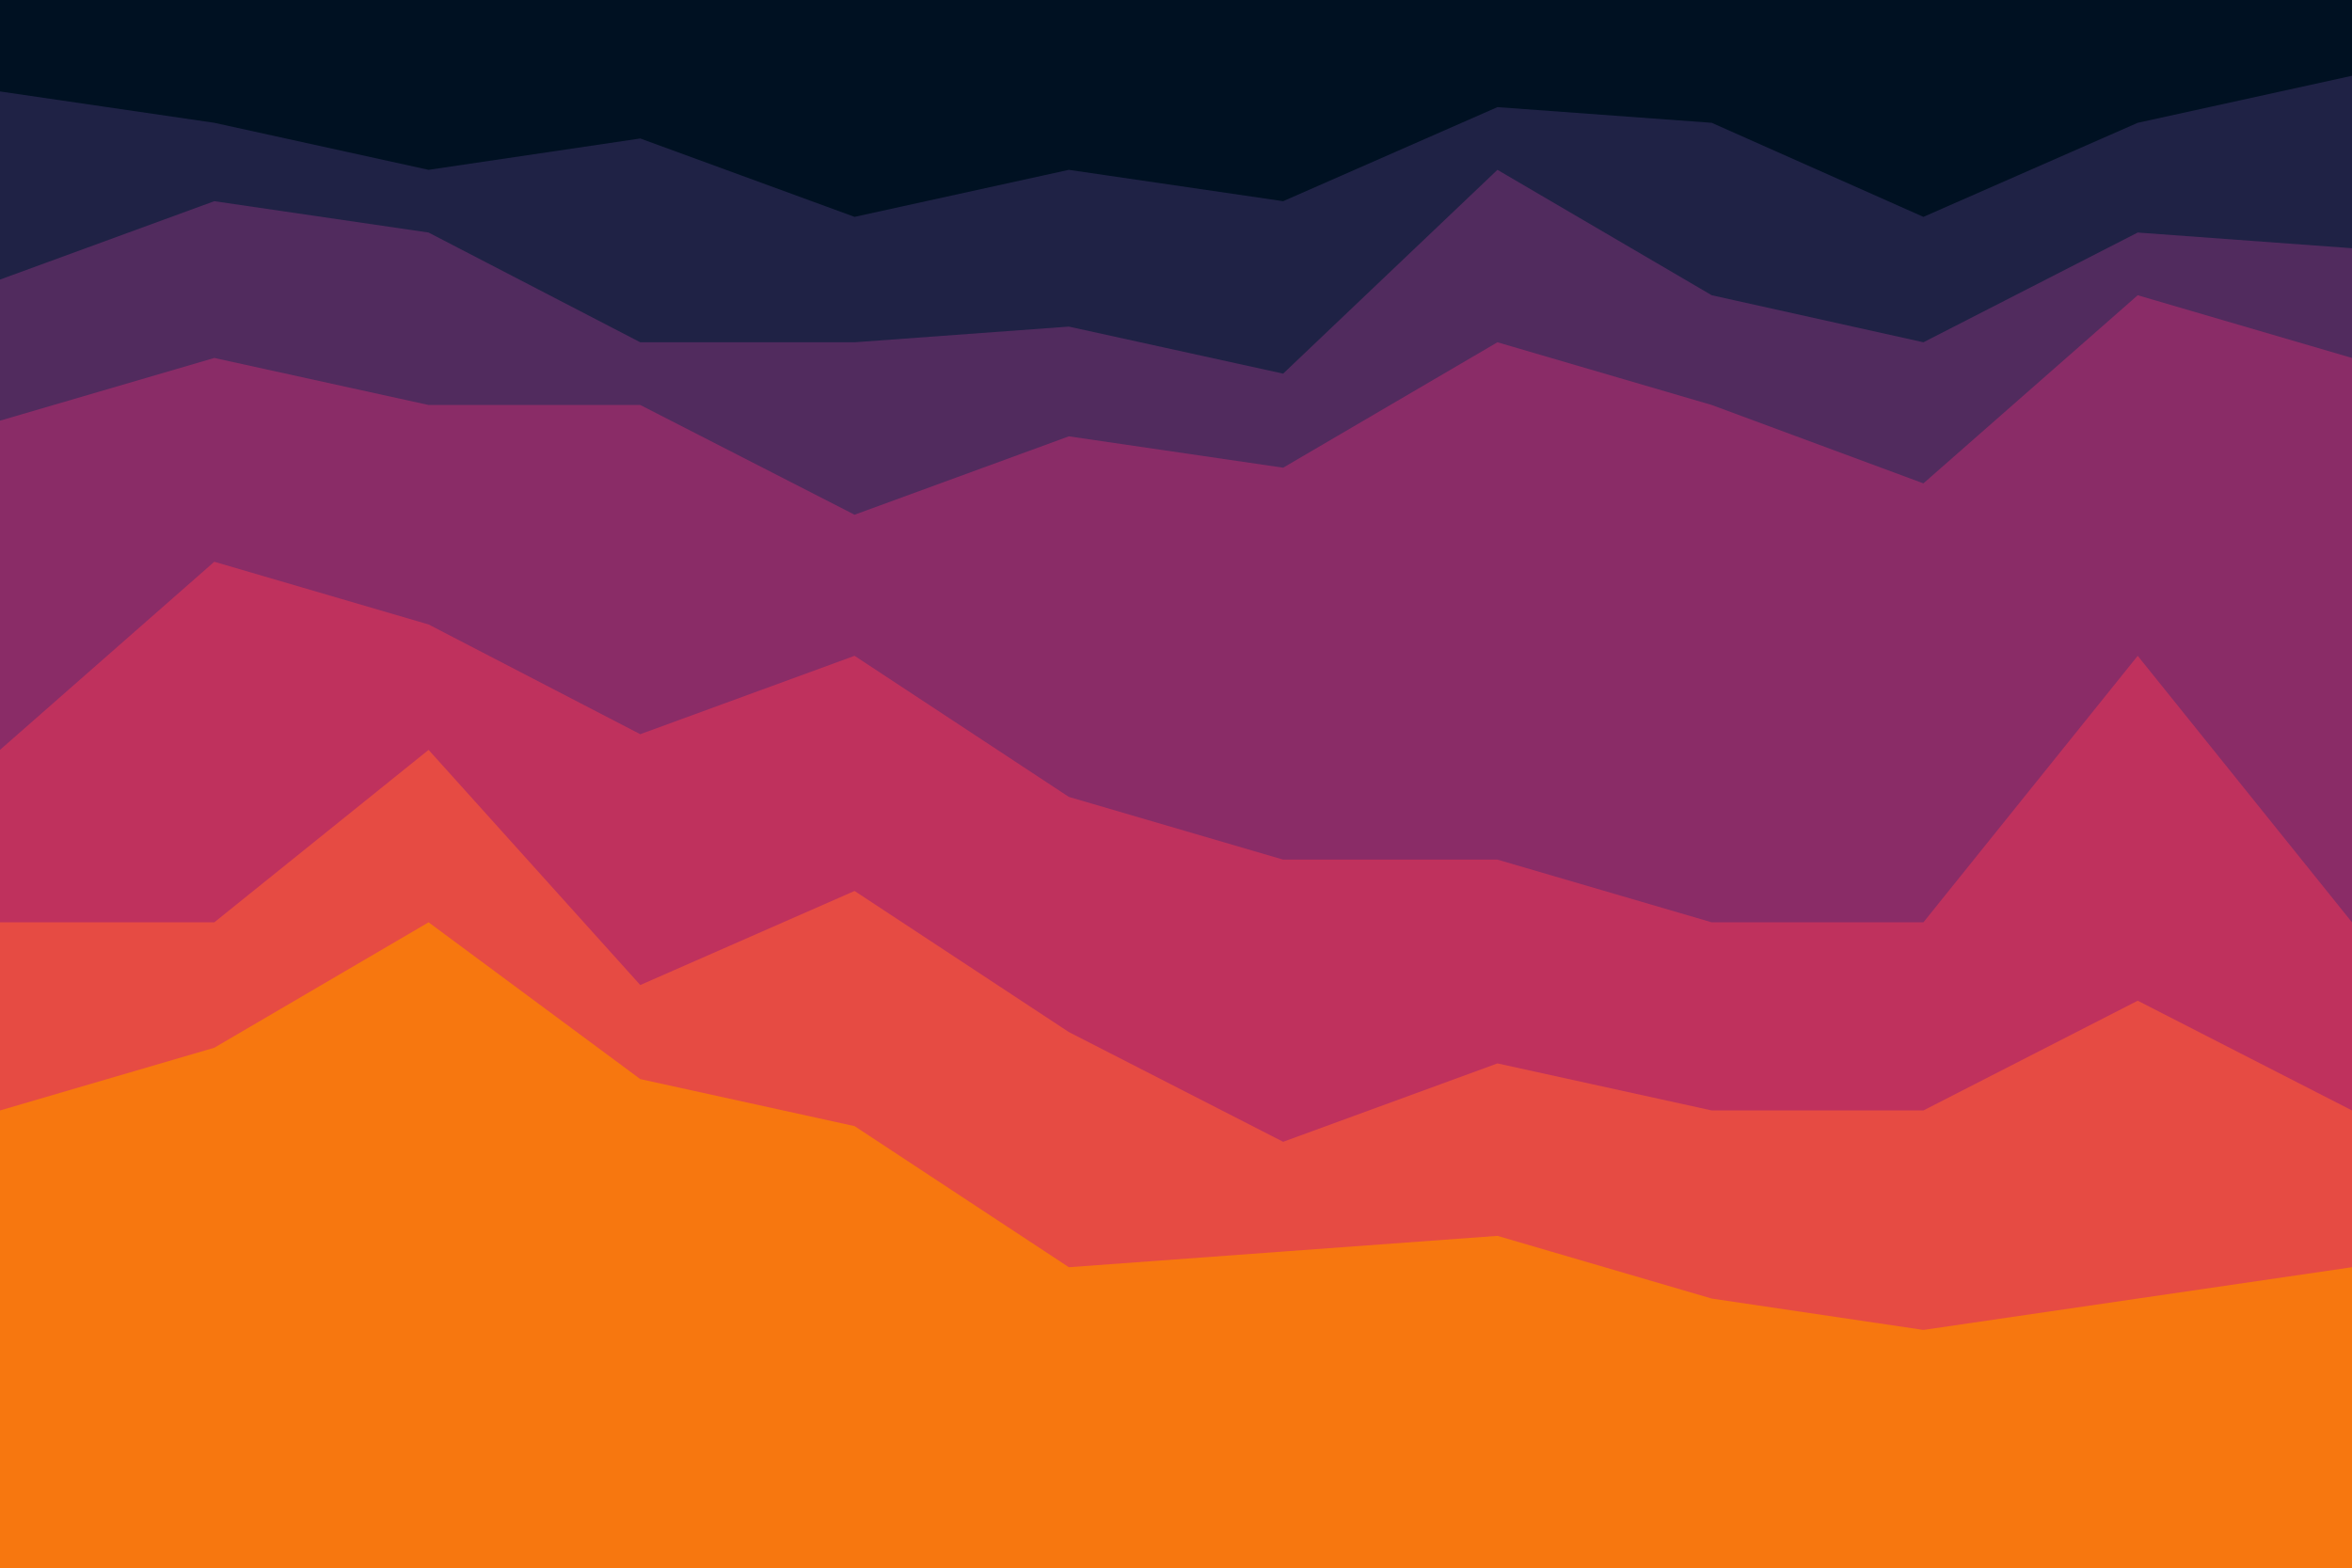
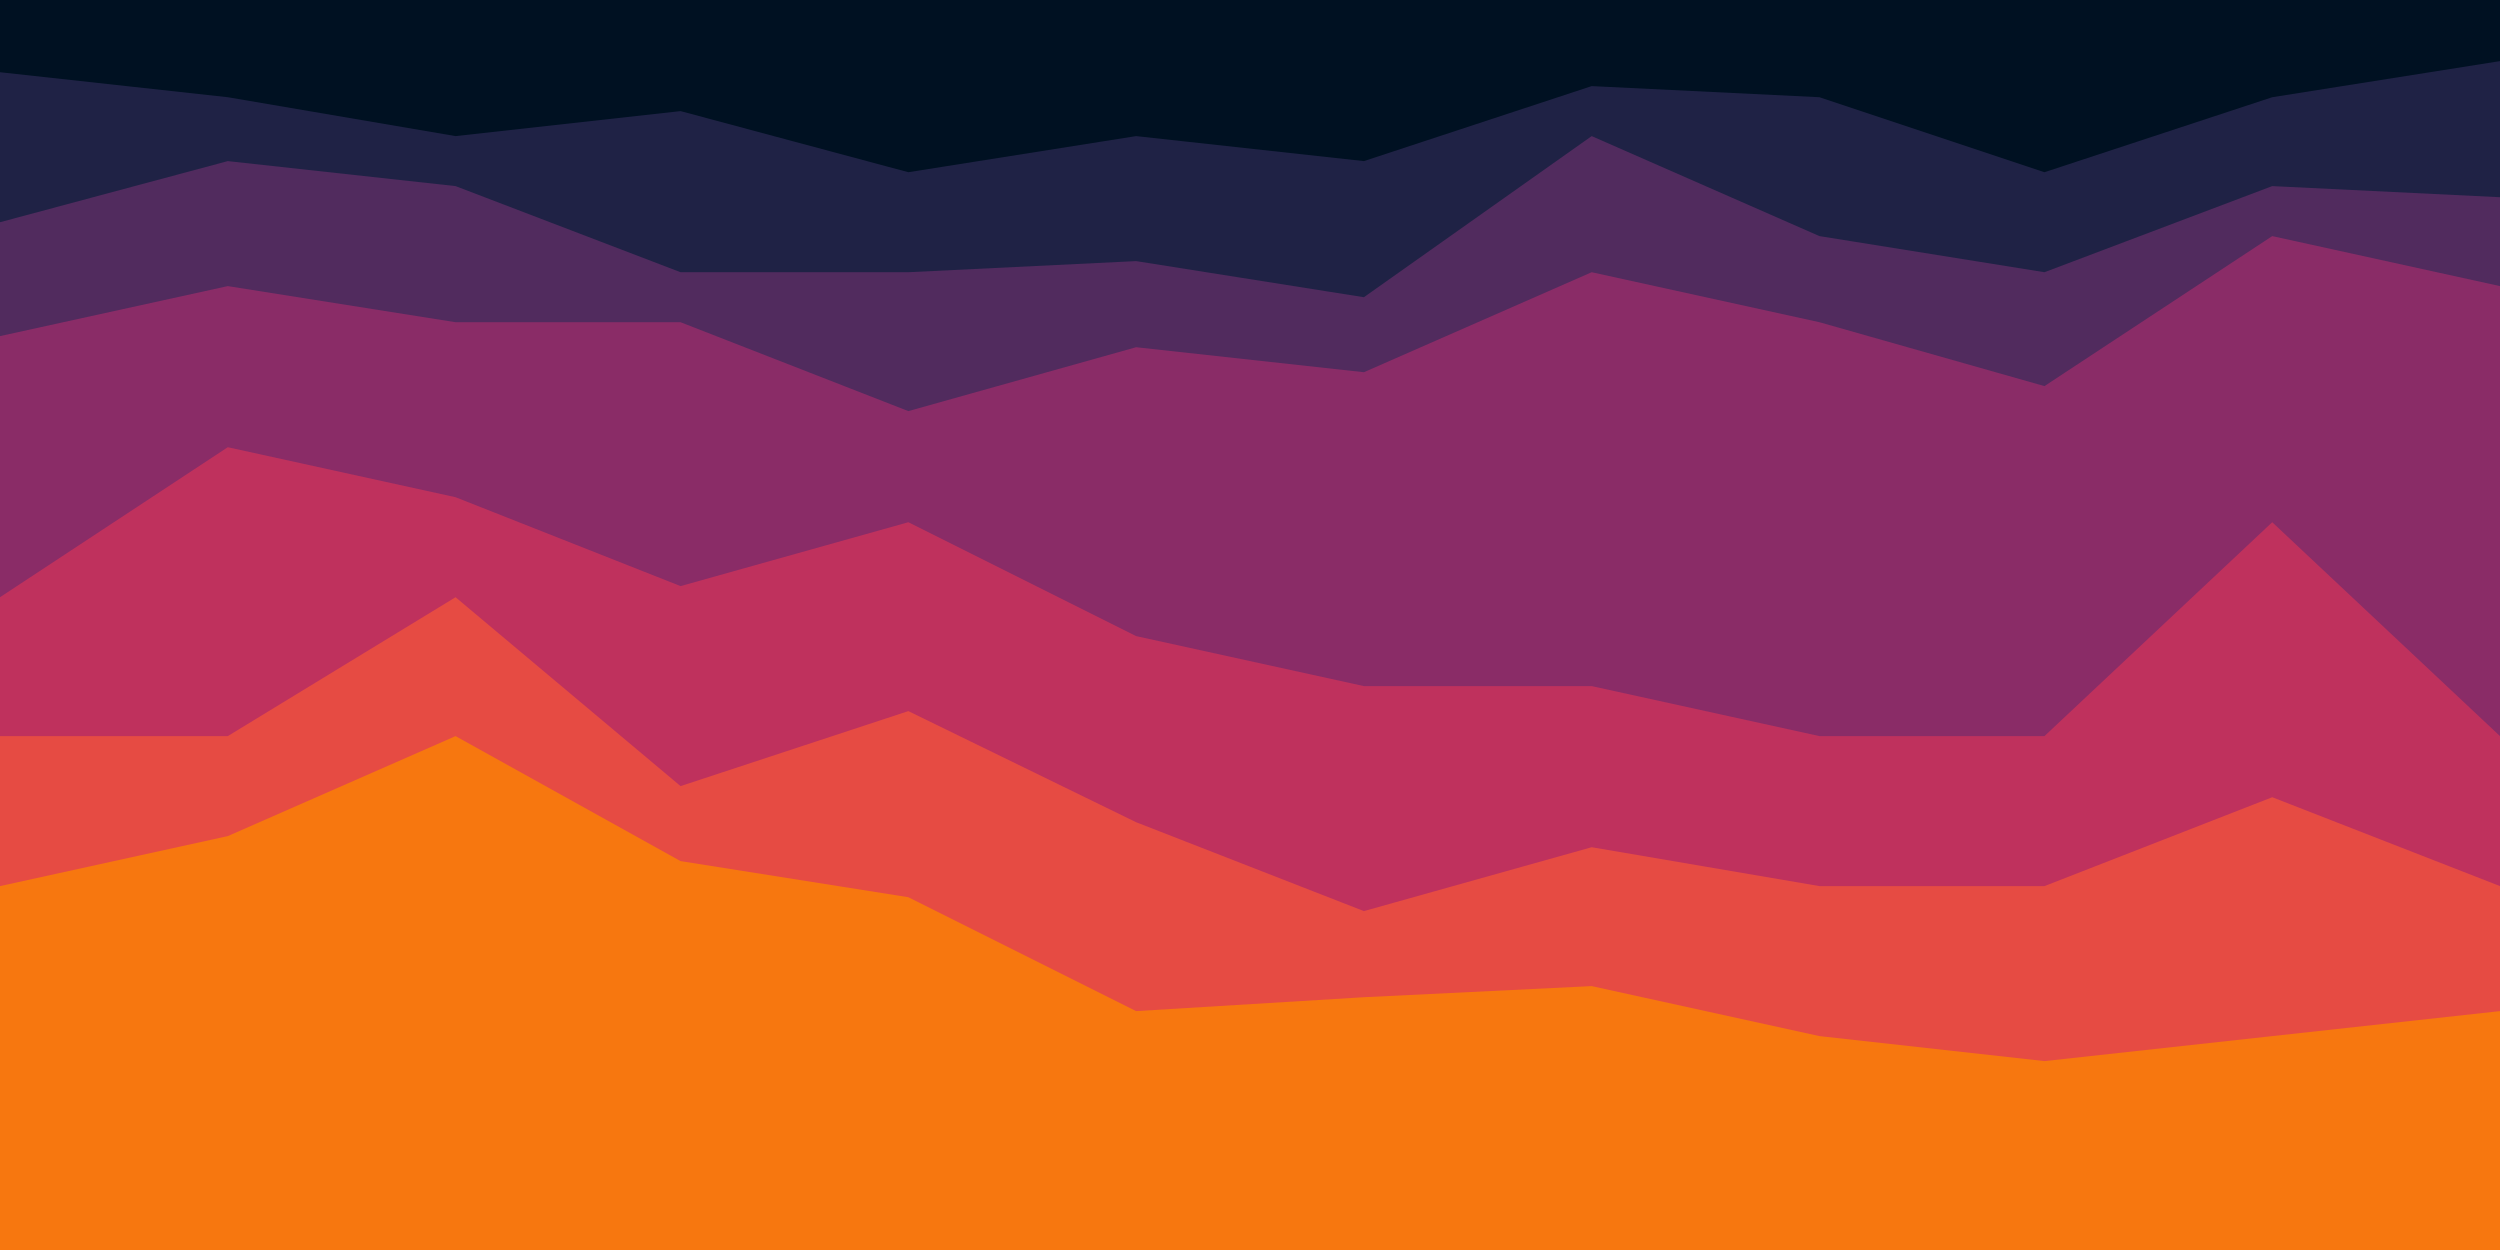
- <svg xmlns="http://www.w3.org/2000/svg" id="visual" viewBox="0 0 900 600" width="900" height="600" version="1.1">
-   <path d="M0 37L82 49L164 67L245 55L327 85L409 67L491 79L573 43L655 49L736 85L818 49L900 31L900 0L818 0L736 0L655 0L573 0L491 0L409 0L327 0L245 0L164 0L82 0L0 0Z" fill="#001122" />
-   <path d="M0 109L82 79L164 91L245 133L327 133L409 127L491 145L573 67L655 115L736 133L818 91L900 97L900 29L818 47L736 83L655 47L573 41L491 77L409 65L327 83L245 53L164 65L82 47L0 35Z" fill="#1f2245" />
-   <path d="M0 163L82 139L164 157L245 157L327 199L409 169L491 181L573 133L655 157L736 187L818 115L900 139L900 95L818 89L736 131L655 113L573 65L491 143L409 125L327 131L245 131L164 89L82 77L0 107Z" fill="#512b5e" />
-   <path d="M0 289L82 217L164 241L245 283L327 253L409 307L491 331L573 331L655 355L736 355L818 253L900 355L900 137L818 113L736 185L655 155L573 131L491 179L409 167L327 197L245 155L164 155L82 137L0 161Z" fill="#8a2c67" />
-   <path d="M0 355L82 355L164 289L245 379L327 343L409 397L491 439L573 409L655 427L736 427L818 385L900 427L900 353L818 251L736 353L655 353L573 329L491 329L409 305L327 251L245 281L164 239L82 215L0 287Z" fill="#bf315d" />
-   <path d="M0 427L82 403L164 355L245 415L327 433L409 487L491 481L573 475L655 499L736 511L818 499L900 487L900 425L818 383L736 425L655 425L573 407L491 437L409 395L327 341L245 377L164 287L82 353L0 353Z" fill="#e64b43" />
-   <path d="M0 601L82 601L164 601L245 601L327 601L409 601L491 601L573 601L655 601L736 601L818 601L900 601L900 485L818 497L736 509L655 497L573 473L491 479L409 485L327 431L245 413L164 353L82 401L0 425Z" fill="#f7770f" />
+ <svg xmlns="http://www.w3.org/2000/svg" id="visual" viewBox="0 0 900 450" width="900" height="450" version="1.1">
+   <path d="M0 28L82 37L164 51L245 42L327 64L409 51L491 60L573 33L655 37L736 64L818 37L900 24L900 0L818 0L736 0L655 0L573 0L491 0L409 0L327 0L245 0L164 0L82 0L0 0Z" fill="#001122" />
+   <path d="M0 82L82 60L164 69L245 100L327 100L409 96L491 109L573 51L655 87L736 100L818 69L900 73L900 22L818 35L736 62L655 35L573 31L491 58L409 49L327 62L245 40L164 49L82 35L0 26Z" fill="#1f2245" />
+   <path d="M0 123L82 105L164 118L245 118L327 150L409 127L491 136L573 100L655 118L736 141L818 87L900 105L900 71L818 67L736 98L655 85L573 49L491 107L409 94L327 98L245 98L164 67L82 58L0 80Z" fill="#512b5e" />
+   <path d="M0 217L82 163L164 181L245 213L327 190L409 231L491 249L573 249L655 267L736 267L818 190L900 267L900 103L818 85L736 139L655 116L573 98L491 134L409 125L327 148L245 116L164 116L82 103L0 121Z" fill="#8a2c67" />
+   <path d="M0 267L82 267L164 217L245 285L327 258L409 298L491 330L573 307L655 321L736 321L818 289L900 321L900 265L818 188L736 265L655 265L573 247L491 247L409 229L327 188L245 211L164 179L82 161L0 215Z" fill="#bf315d" />
+   <path d="M0 321L82 303L164 267L245 312L327 325L409 366L491 361L573 357L655 375L736 384L818 375L900 366L900 319L818 287L736 319L655 319L573 305L491 328L409 296L327 256L245 283L164 215L82 265L0 265Z" fill="#e64b43" />
+   <path d="M0 451L82 451L164 451L245 451L327 451L409 451L491 451L573 451L655 451L736 451L818 451L900 451L900 364L818 373L736 382L655 373L573 355L491 359L409 364L327 323L245 310L164 265L82 301L0 319Z" fill="#f7770f" />
</svg>
